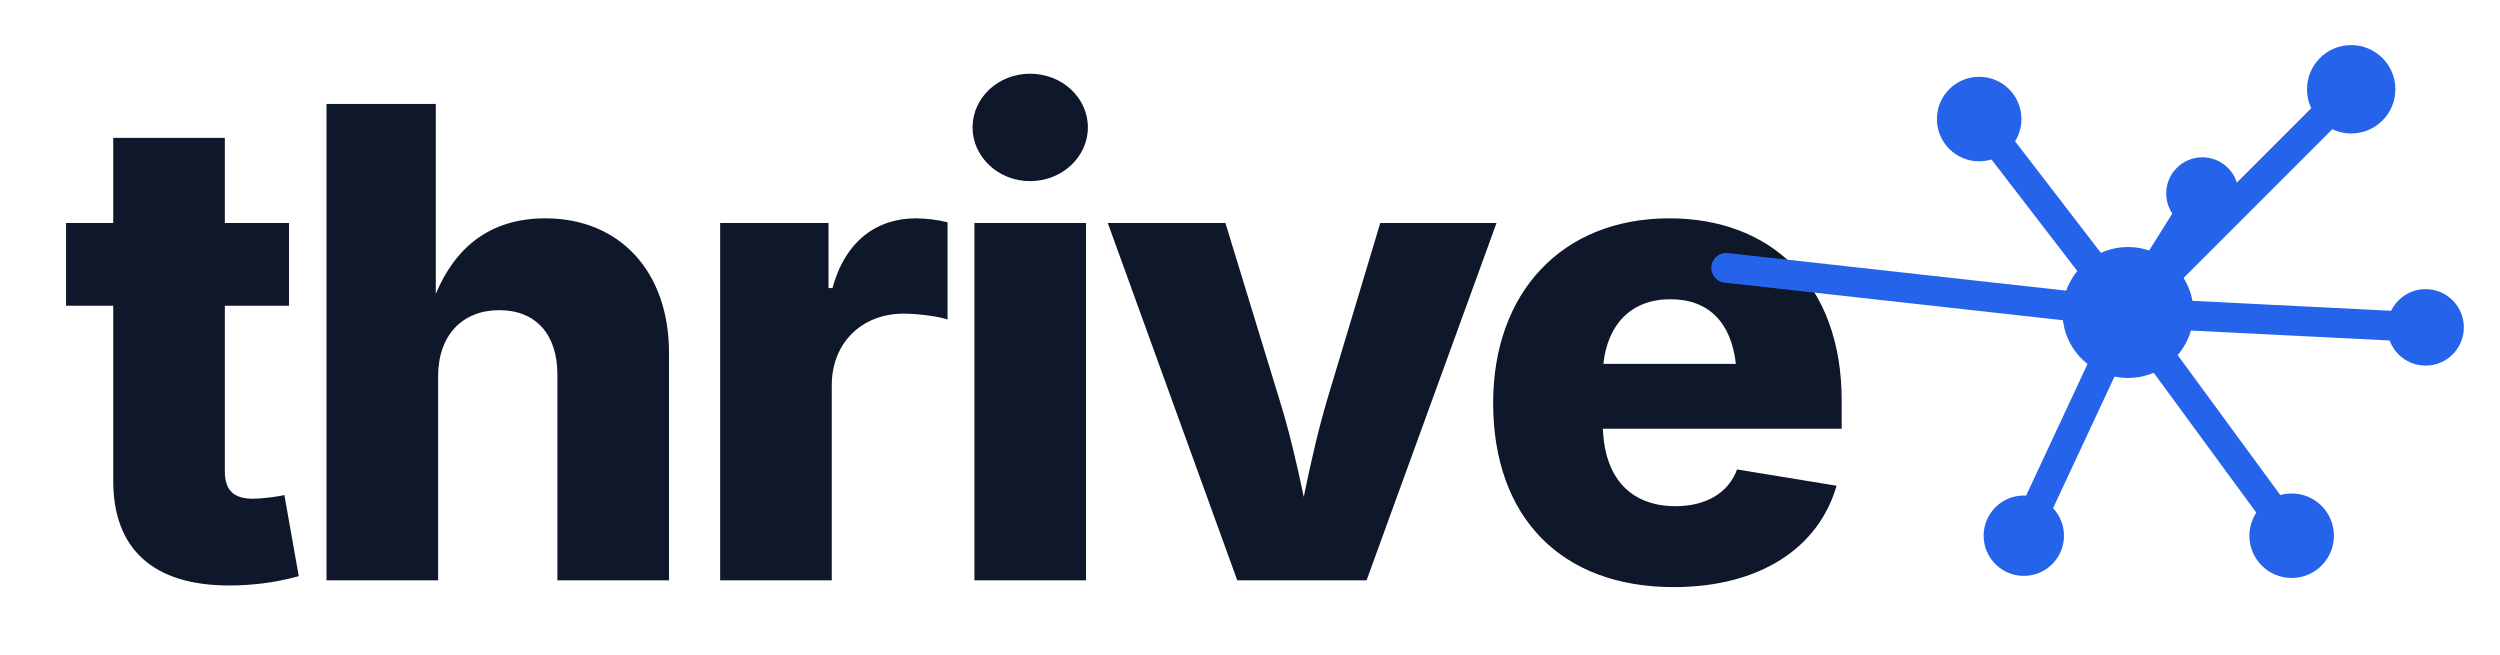
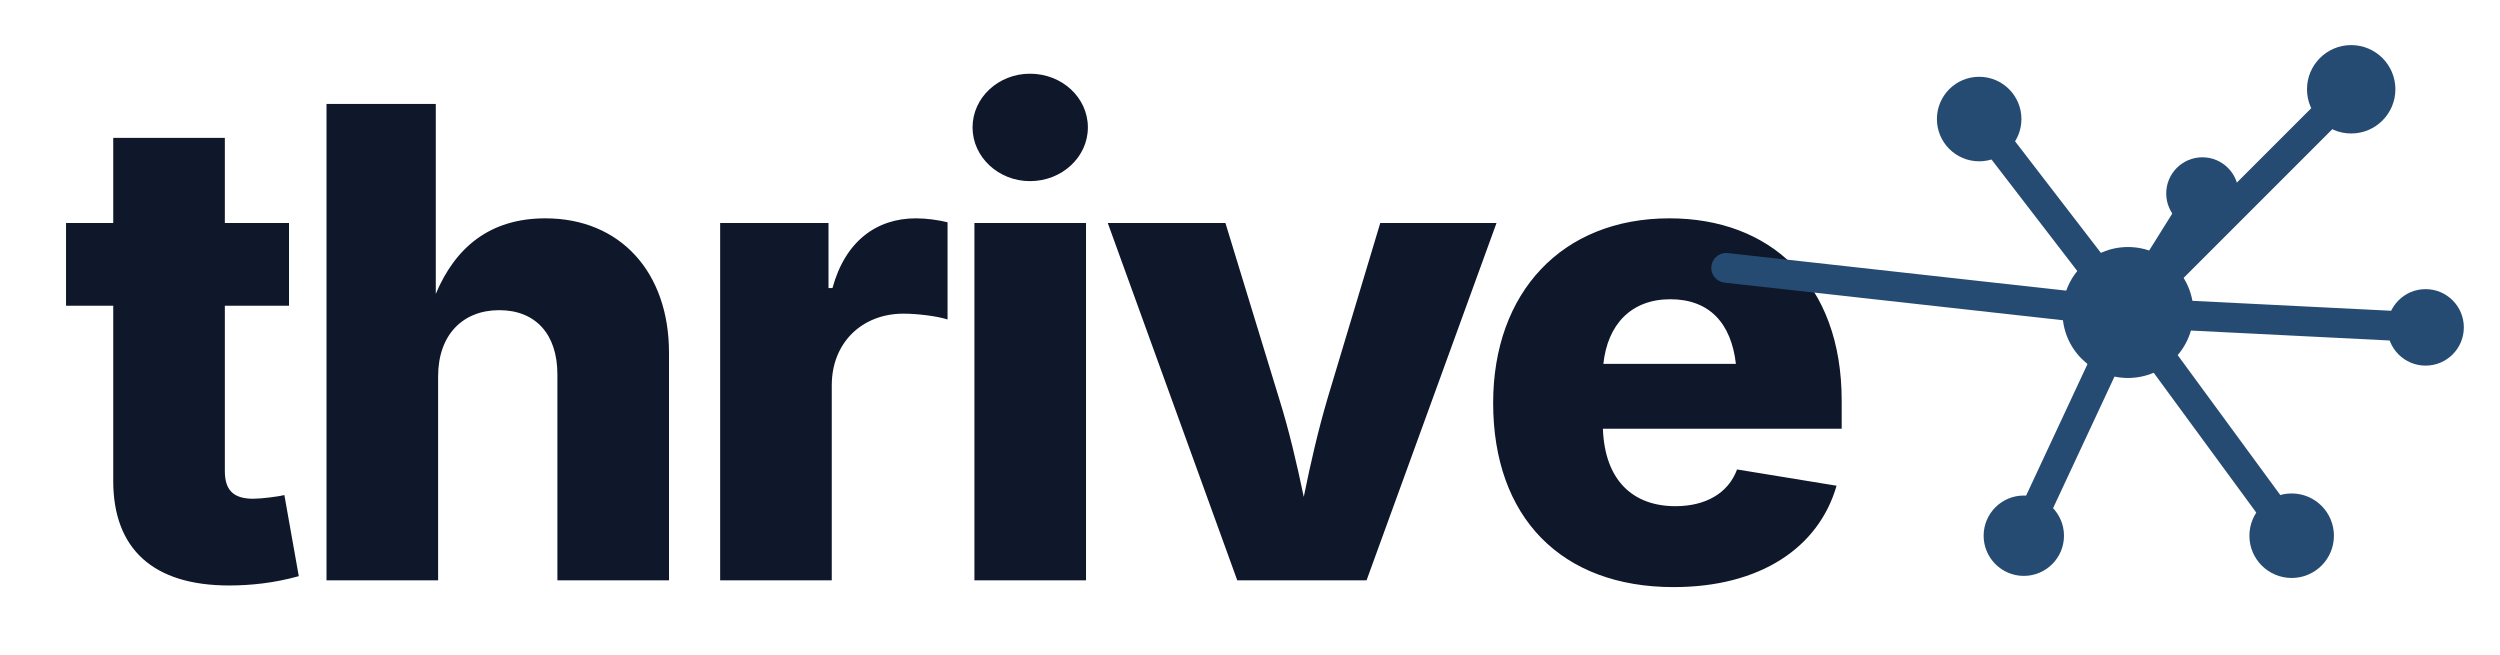
<svg xmlns="http://www.w3.org/2000/svg" viewBox="0 0 168 44" role="img" aria-label="United to Thrive">
  <text x="4" y="39" font-family="'Montserrat', system-ui, -apple-system, sans-serif" font-weight="800" font-size="44" letter-spacing="-1.5" fill="#0F172A">thrive</text>
-   <g stroke="#2563EB" stroke-width="2" stroke-linecap="round">
+   <g stroke="#264B73" stroke-width="2" stroke-linecap="round">
    <line x1="116" y1="18" x2="143" y2="21" />
    <line x1="143" y1="21" x2="133" y2="8" />
    <line x1="143" y1="21" x2="158" y2="6" />
    <line x1="143" y1="21" x2="163" y2="22" />
    <line x1="143" y1="21" x2="154" y2="36" />
    <line x1="143" y1="21" x2="136" y2="36" />
    <line x1="143" y1="21" x2="148" y2="13" />
  </g>
-   <g fill="#2563EB">
+   <g fill="#264B73">
    <circle cx="133" cy="8" r="2.84" />
    <circle cx="158" cy="6" r="2.97" />
    <circle cx="163" cy="22" r="2.57" />
    <circle cx="154" cy="36" r="2.84" />
    <circle cx="136" cy="36" r="2.7" />
    <circle cx="148" cy="13" r="2.43" />
    <circle cx="143" cy="21" r="4.4" />
  </g>
</svg>
